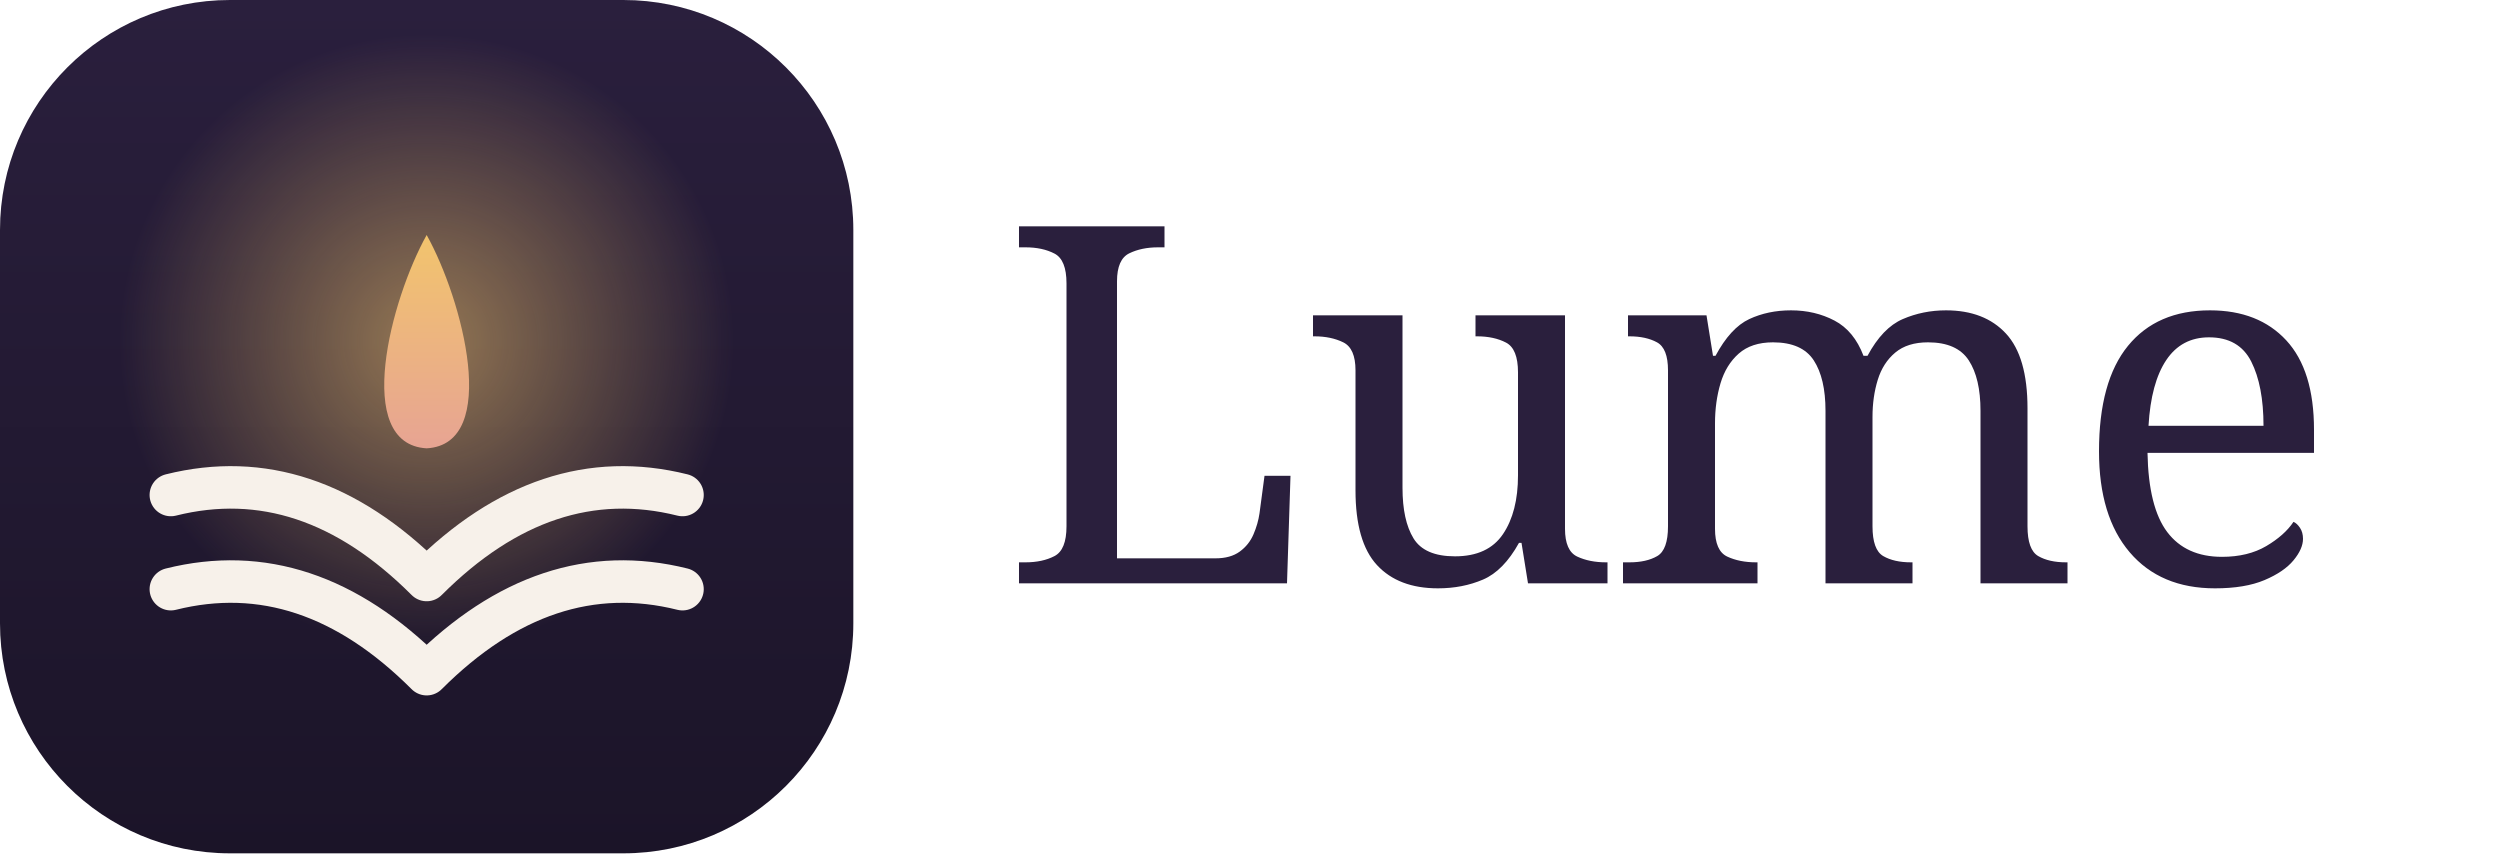
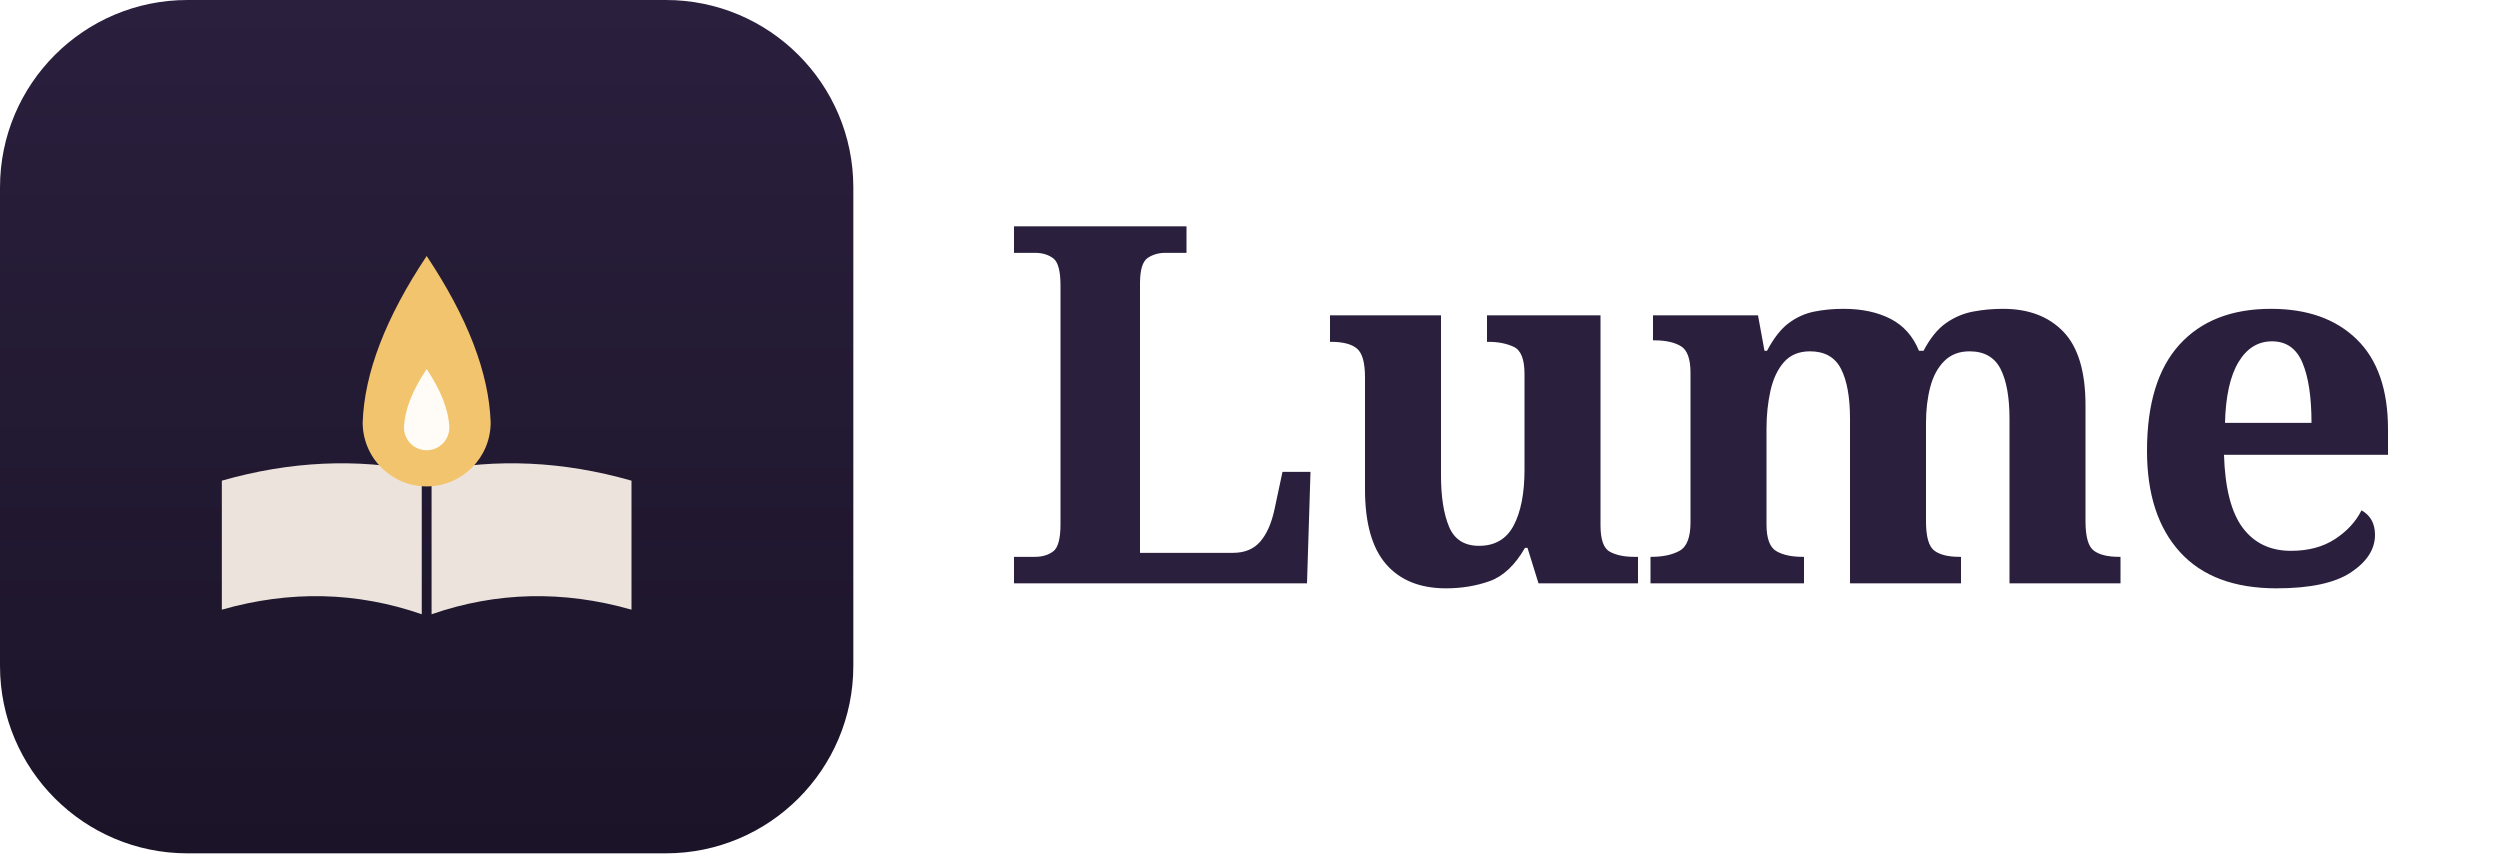
<svg xmlns="http://www.w3.org/2000/svg" viewBox="0 0 3000 1024" role="img" aria-label="Lume">
  <defs>
    <linearGradient id="noite" x1="0" y1="0" x2="0" y2="1">
      <stop offset="0" stop-color="#2A1F3D" />
      <stop offset="1" stop-color="#1B1428" />
    </linearGradient>
-     <radialGradient id="luz" cx="512" cy="410" r="369" gradientUnits="userSpaceOnUse">
-       <stop offset="0" stop-color="#F2C46D" stop-opacity=".55" />
-       <stop offset="1" stop-color="#F2C46D" stop-opacity="0" />
-     </radialGradient>
-     <linearGradient id="chama" x1="0" y1="0" x2="0" y2="1">
-       <stop offset="0" stop-color="#F2C46D" />
-       <stop offset="1" stop-color="#E7A493" />
-     </linearGradient>
  </defs>
  <g>
-     <rect width="1024" height="1024" rx="276" fill="url(#noite)" />
-     <circle cx="512" cy="410" r="369" fill="url(#luz)" />
-     <path d="M205 594Q369 553 512 696Q655 553 819 594M205 707Q369 666 512 809Q655 666 819 707" fill="none" stroke="#F7F1EA" stroke-width="51" stroke-linecap="round" stroke-linejoin="round" />
-     <path d="M512 282C555 359 601 533 512 538C423 533 469 359 512 282Z" fill="url(#chama)" />
+     <rect width="1024" height="1024" rx="225" fill="url(#noite)" />
+     <path d="M266.2 576.8Q389.1 541.7 506.1 565.7L506.1 737.1Q389.1 696.6 266.2 731.6ZM757.8 576.8Q634.9 541.7 517.9 565.7L517.9 737.1Q634.9 696.6 757.8 731.6Z" fill="#ECE4DC" />
+     <path d="M512 307.2Q585.7 417.8 588.8 506.9A76.8 76.8 0 0 1 435.2 506.9Q438.3 417.8 512 307.2Z" fill="#F2C46D" />
+     <path d="M512 442.9Q538 481.8 539.2 513.1A27.1 27.1 0 0 1 484.8 513.1Q485.9 481.8 512 442.9Z" fill="#FFFCF7" />
  </g>
-   <text x="1200" y="700" font-family="New York, Georgia, serif" font-size="600" letter-spacing="-12" fill="#2A1F3D">Lume</text>
+   <text x="1200" y="700" font-family="New York, Georgia, serif" font-size="600" font-weight="600" letter-spacing="-12" fill="#2A1F3D">Lume</text>
</svg>
